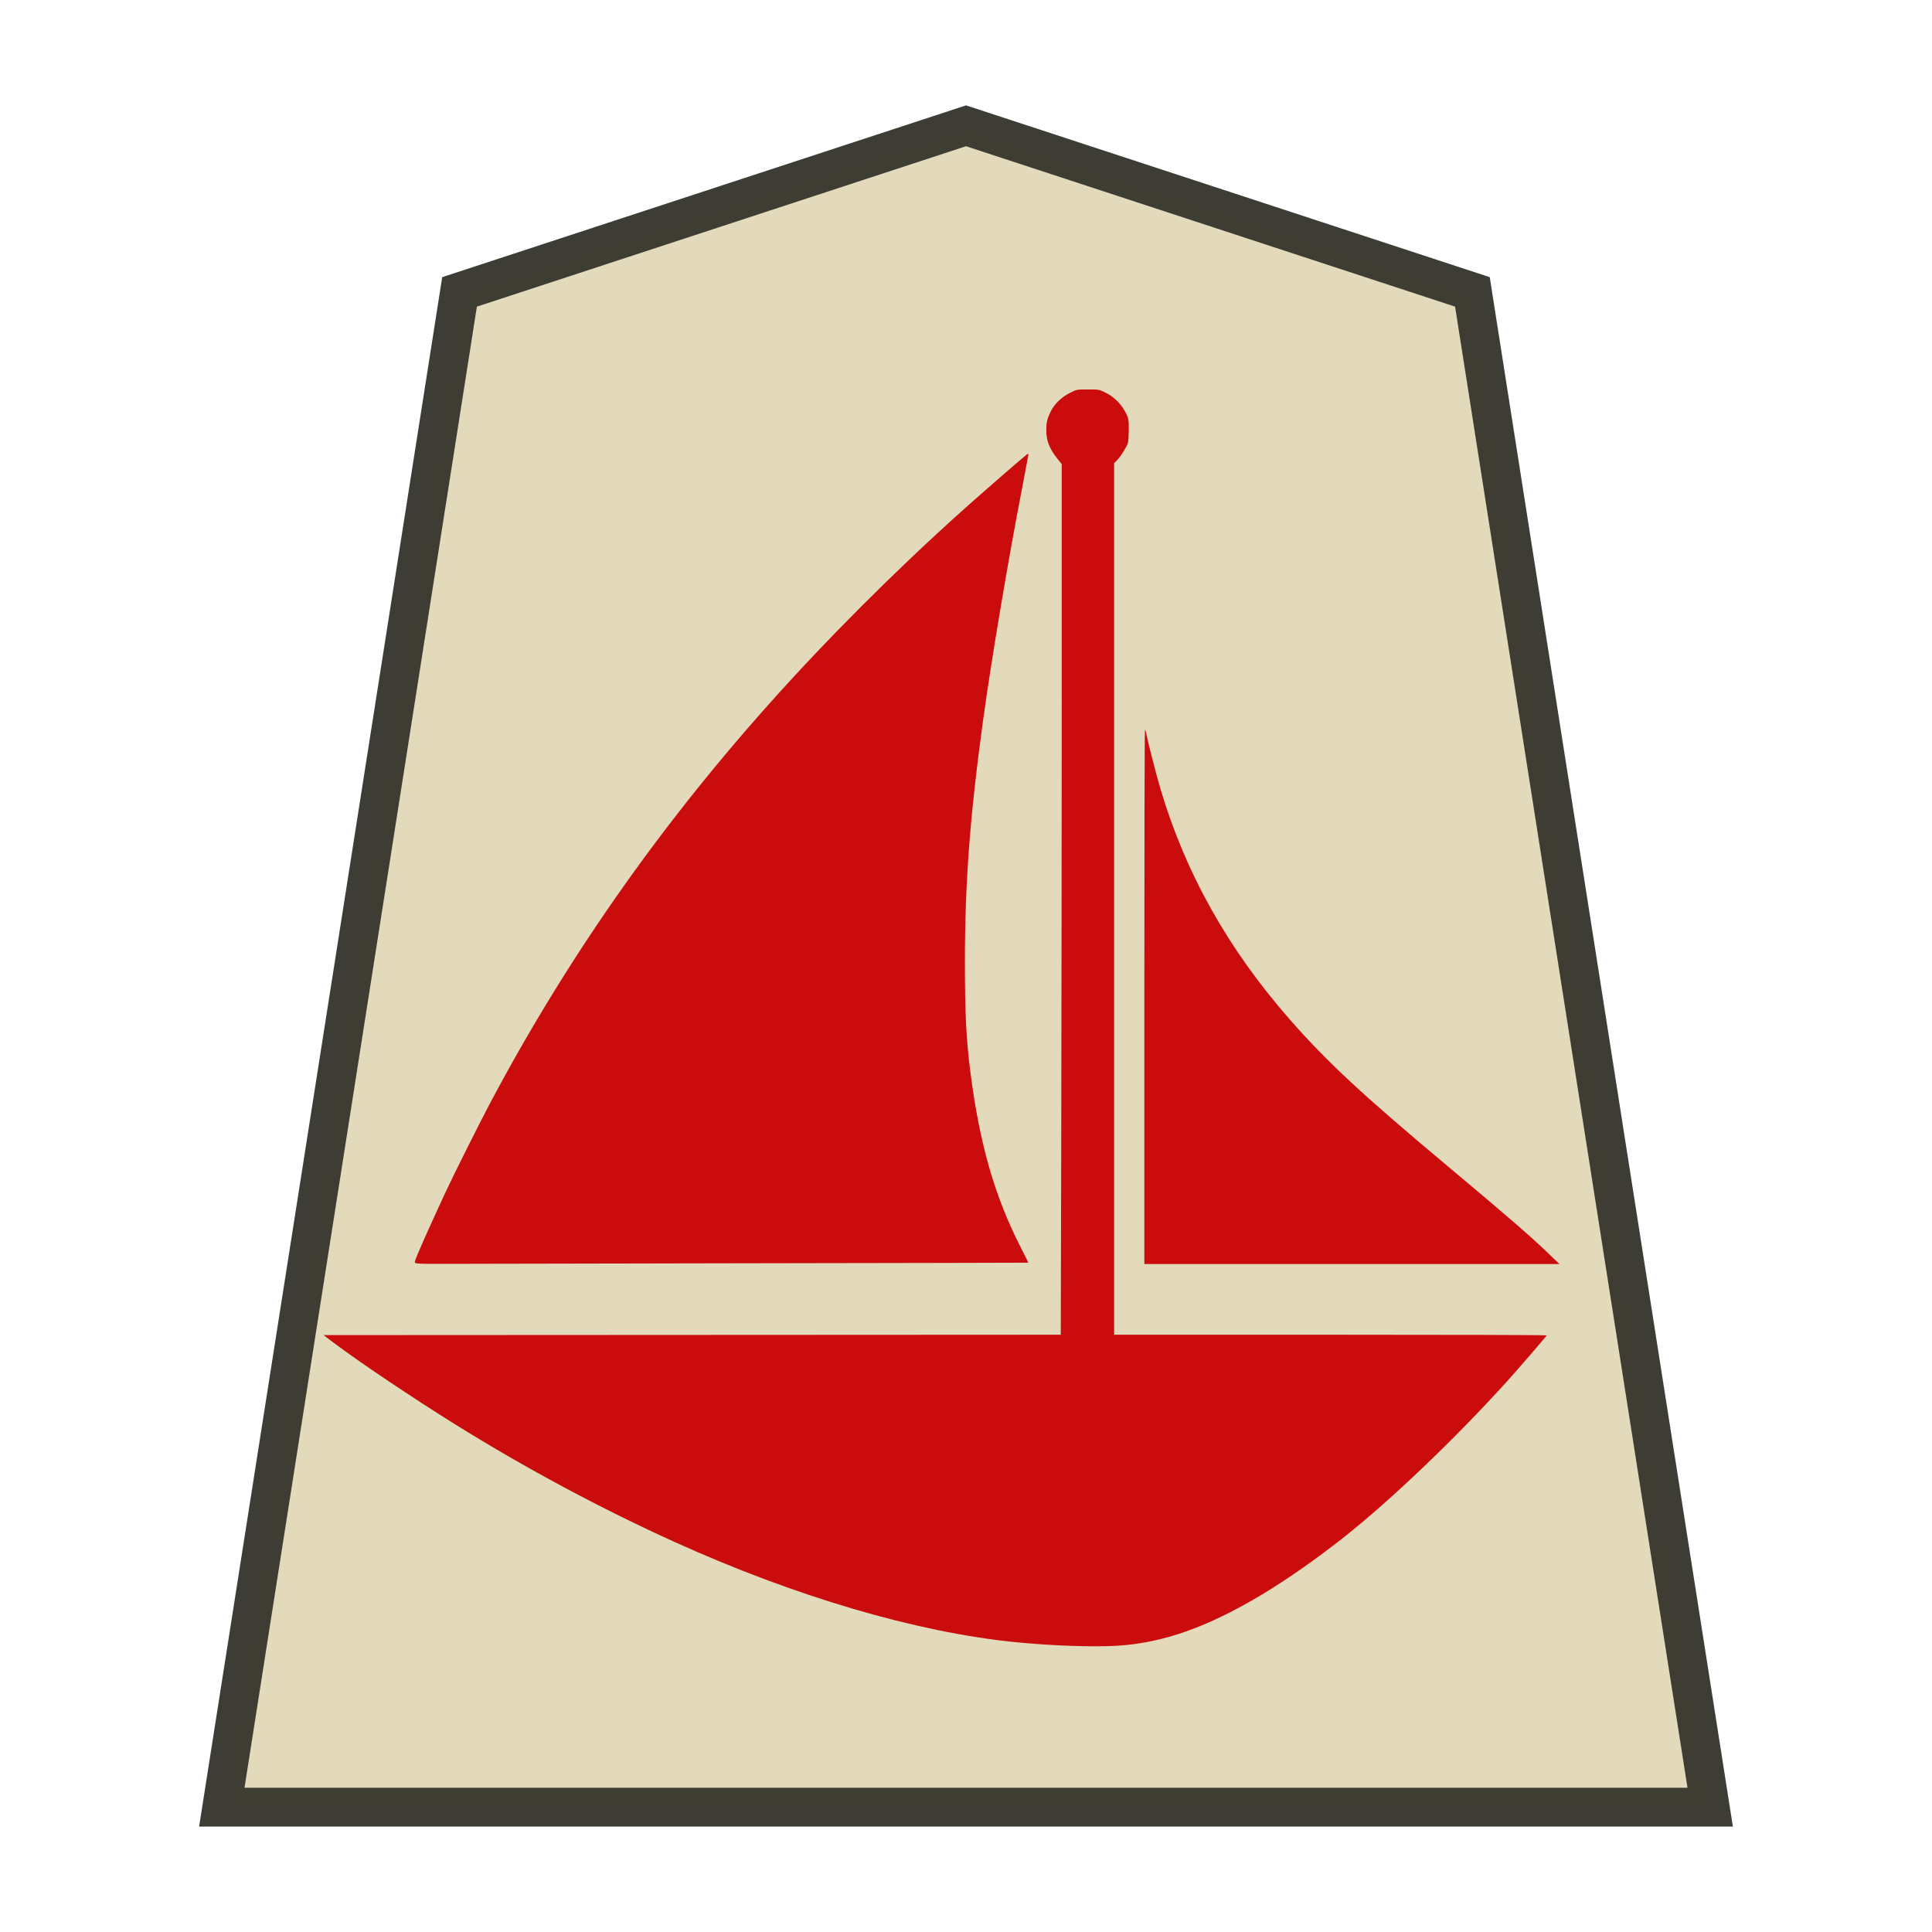
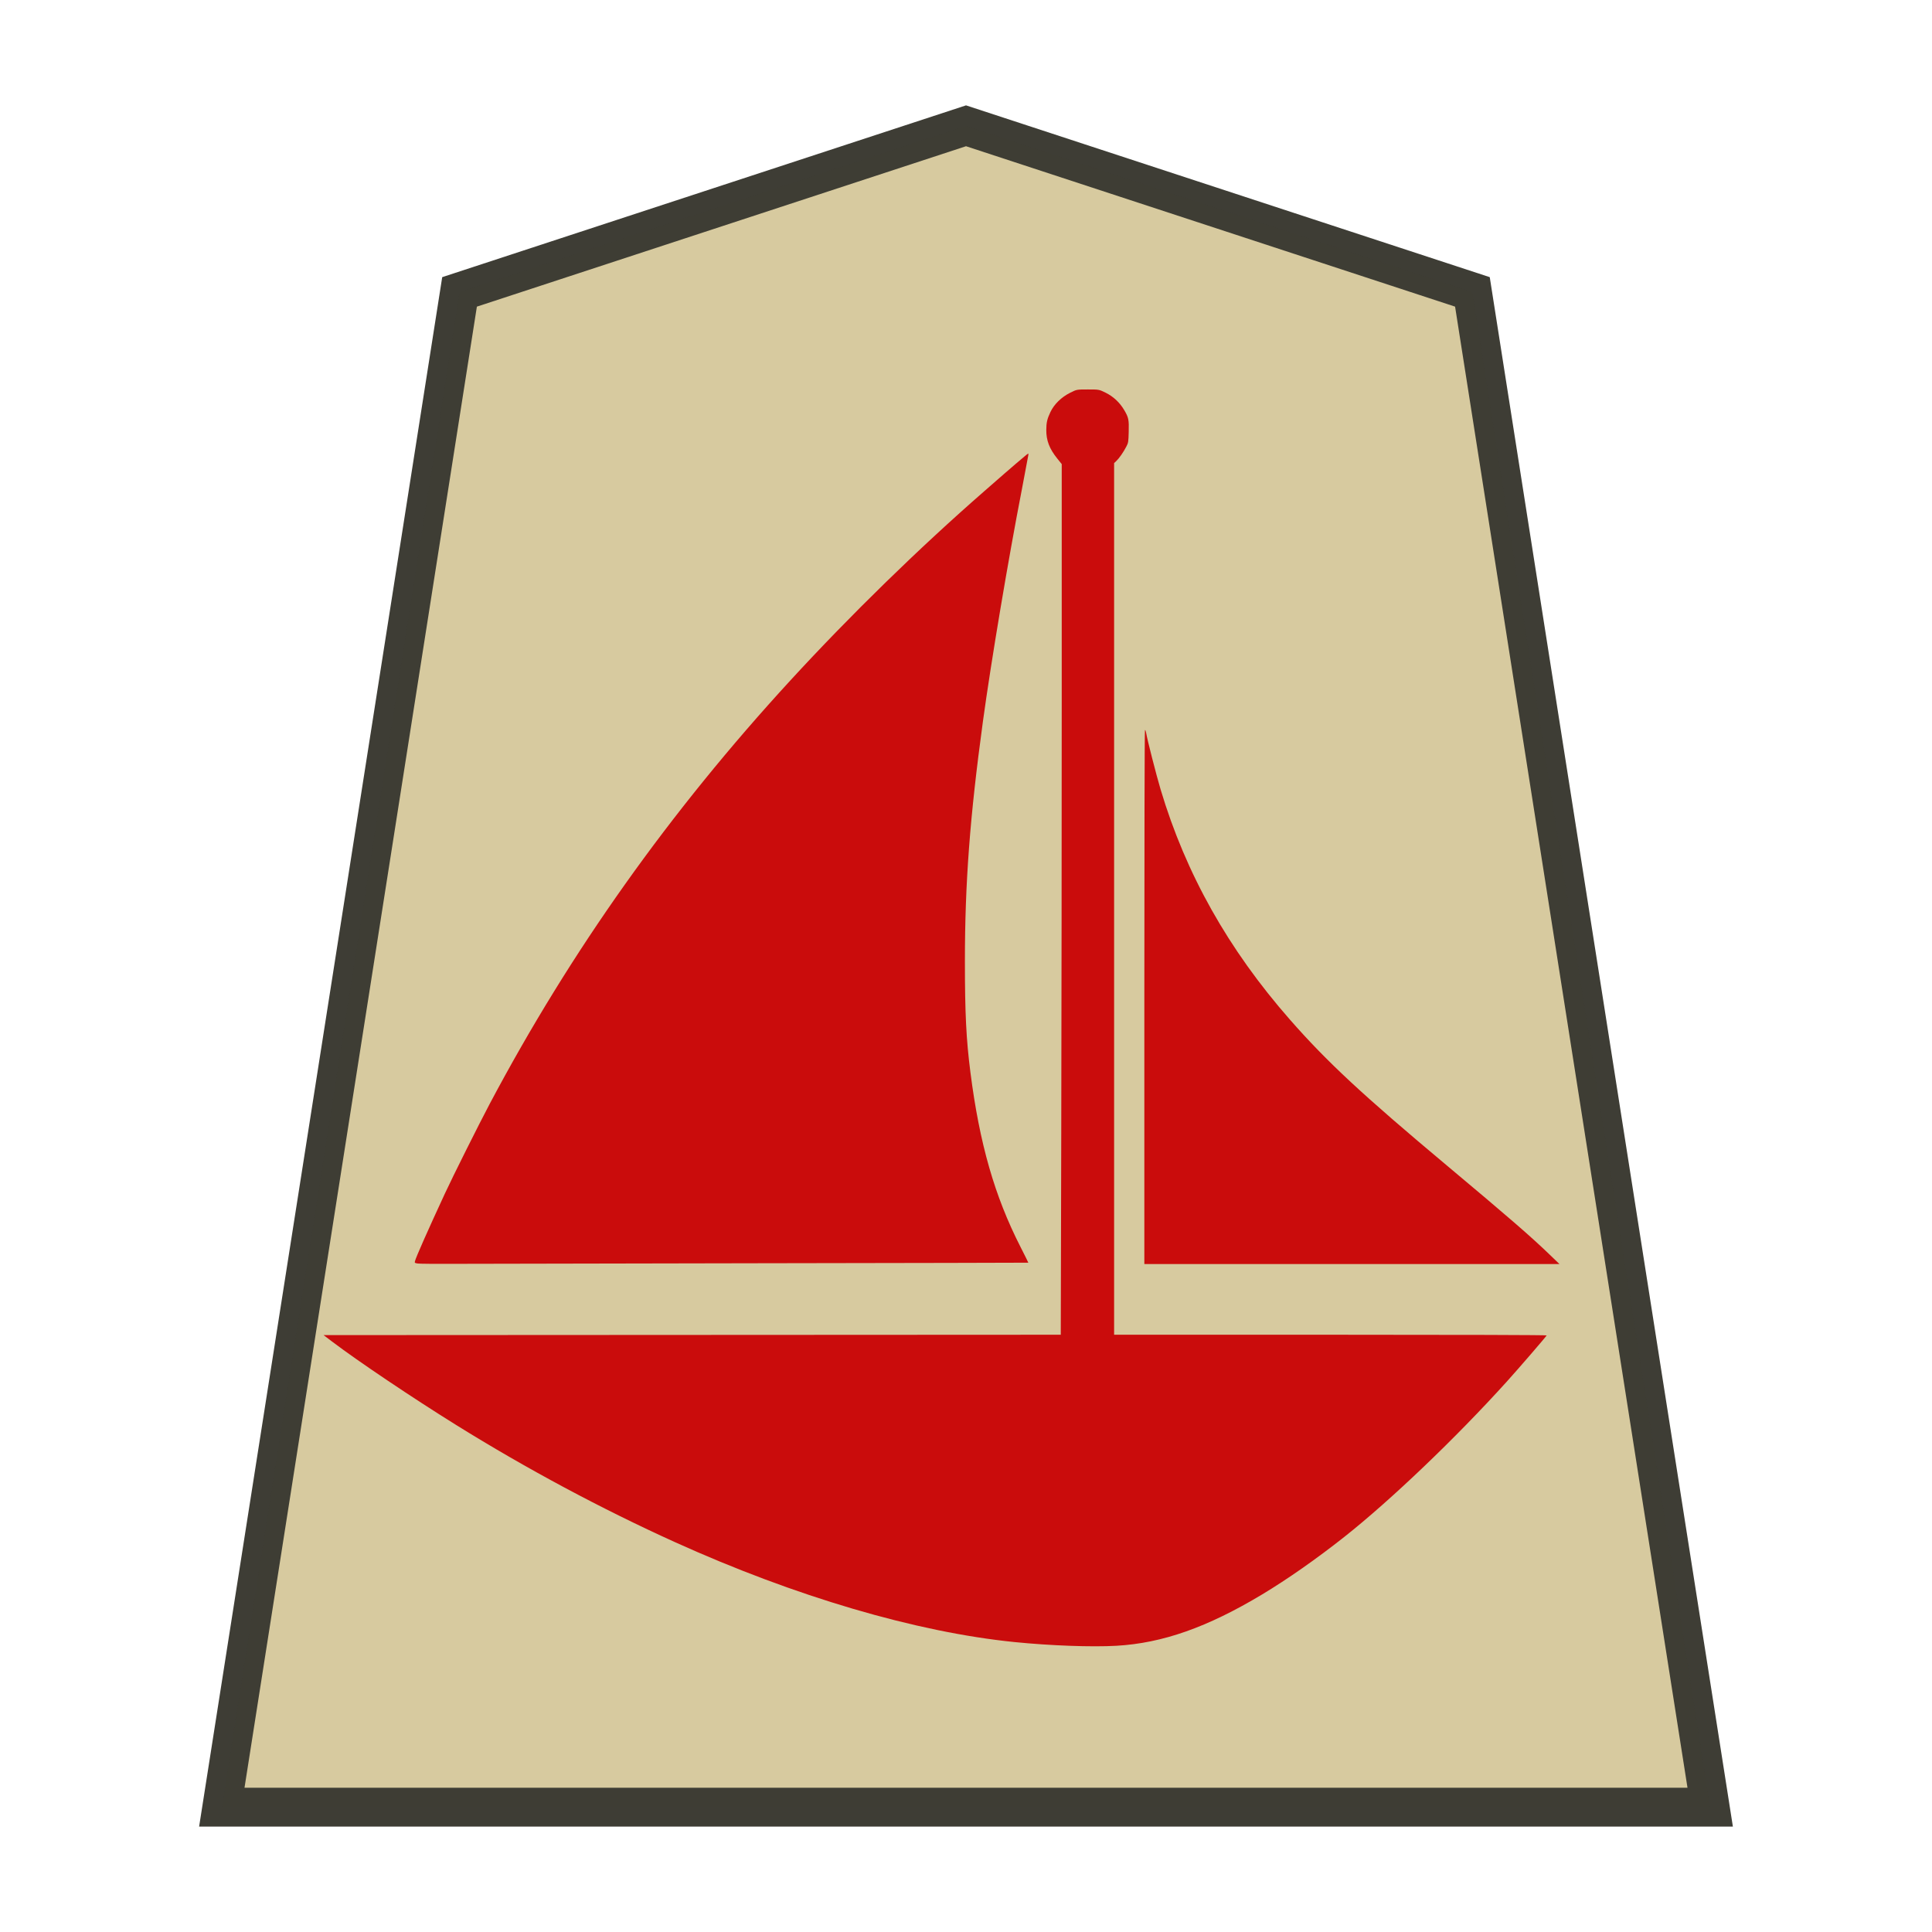
<svg xmlns="http://www.w3.org/2000/svg" width="52.157" height="52.157" version="1.1" id="svg10503" xml:space="preserve">
  <defs id="defs10507" />
-   <path d="m 26.079,3.396 -13.673,4.484 -6.418,40.907 h 40.181 l -6.419,-40.907 z" opacity="0.98" fill="#fee572" fill-opacity=".992" stroke="#000000" stroke-width="1.048" id="path10471" style="fill:#e2d9ba;fill-opacity:1;stroke:#393830;stroke-opacity:0.992" />
+   <path d="m 26.079,3.396 -13.673,4.484 -6.418,40.907 h 40.181 l -6.419,-40.907 z" opacity="0.98" fill="#fee572" fill-opacity=".992" stroke="#000000" stroke-width="1.048" id="path10471" style="fill:#d6c99d;fill-opacity:1;stroke:#393830;stroke-opacity:0.992" />
  <path style="fill:#ca0c0c;fill-opacity:1;stroke-width:0.02" d="m 30.138,44.43 c 1.246,-0.071 2.457,-0.498 3.935,-1.386 0.687,-0.413 1.472,-0.963 2.222,-1.556 1.255,-0.993 3.01,-2.671 4.376,-4.182 0.324,-0.358 1.073,-1.226 1.083,-1.255 0.004,-0.011 -2.325,-0.018 -5.835,-0.018 h -5.842 v -11.766 -11.766 l 0.062,-0.058 c 0.075,-0.071 0.191,-0.238 0.268,-0.387 0.054,-0.103 0.057,-0.127 0.064,-0.397 0.009,-0.33 -0.003,-0.387 -0.12,-0.586 -0.122,-0.208 -0.296,-0.37 -0.506,-0.473 -0.176,-0.086 -0.176,-0.086 -0.477,-0.086 -0.301,0 -0.301,0 -0.478,0.089 -0.238,0.12 -0.431,0.309 -0.531,0.518 -0.089,0.187 -0.112,0.286 -0.113,0.488 -9.5e-4,0.285 0.085,0.507 0.297,0.771 l 0.12,0.149 v 6.305 c 0,3.468 -0.006,8.756 -0.013,11.752 l -0.013,5.447 -9.951,0.005 -9.951,0.005 0.239,0.181 c 0.695,0.527 2.166,1.515 3.346,2.249 1.891,1.176 3.922,2.263 5.901,3.159 3.246,1.469 6.511,2.43 9.169,2.698 0.965,0.097 2.081,0.138 2.748,0.1 z M 41.833,33.868 c -0.506,-0.488 -1.118,-1.018 -2.772,-2.403 -2.277,-1.906 -3.236,-2.797 -4.237,-3.938 -1.666,-1.899 -2.811,-3.937 -3.492,-6.215 -0.115,-0.385 -0.365,-1.362 -0.391,-1.53 -0.008,-0.046 -0.021,-0.079 -0.031,-0.073 -0.01,0.006 -0.017,3.118 -0.017,7.213 v 7.202 h 5.603 5.603 z m -21.368,0.235 c 4.011,-0.006 7.294,-0.013 7.296,-0.015 0.002,-0.003 -0.094,-0.195 -0.212,-0.427 -0.699,-1.371 -1.105,-2.787 -1.351,-4.711 -0.114,-0.888 -0.149,-1.599 -0.149,-2.995 0,-2.119 0.135,-3.904 0.486,-6.477 0.224,-1.637 0.681,-4.359 1.054,-6.278 0.057,-0.292 0.14,-0.738 0.17,-0.904 0.012,-0.068 0.012,-0.068 -0.094,0.02 -0.12,0.099 -0.339,0.287 -0.544,0.465 -0.077,0.067 -0.318,0.278 -0.537,0.469 -1.78,1.553 -3.629,3.358 -5.245,5.117 -3.265,3.555 -5.926,7.301 -8.116,11.428 -0.285,0.538 -0.999,1.965 -1.213,2.428 -0.458,0.988 -0.779,1.713 -0.807,1.823 -0.012,0.049 -0.009,0.052 0.081,0.065 0.052,0.007 0.498,0.011 0.991,0.008 0.494,-0.003 4.179,-0.01 8.191,-0.016 z" id="path6" />
</svg>
